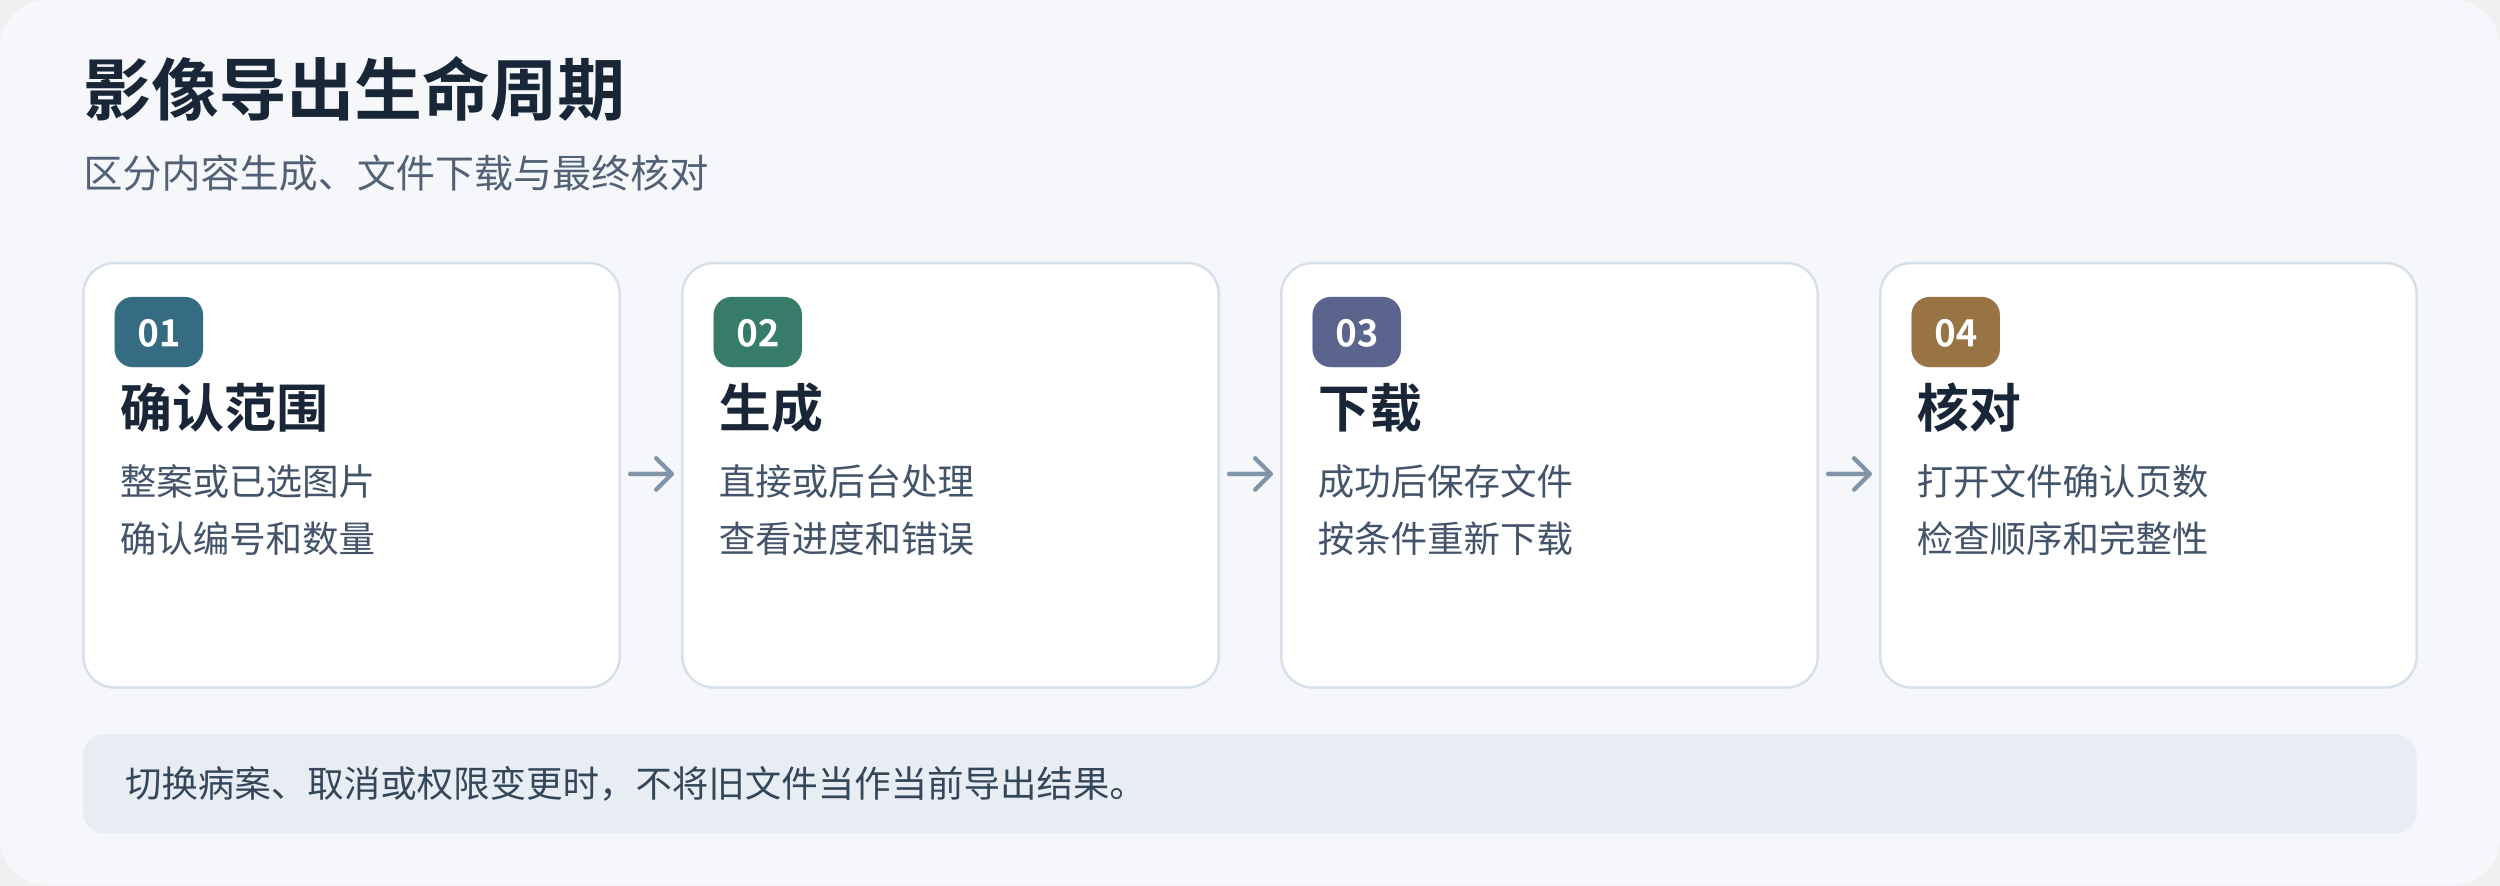
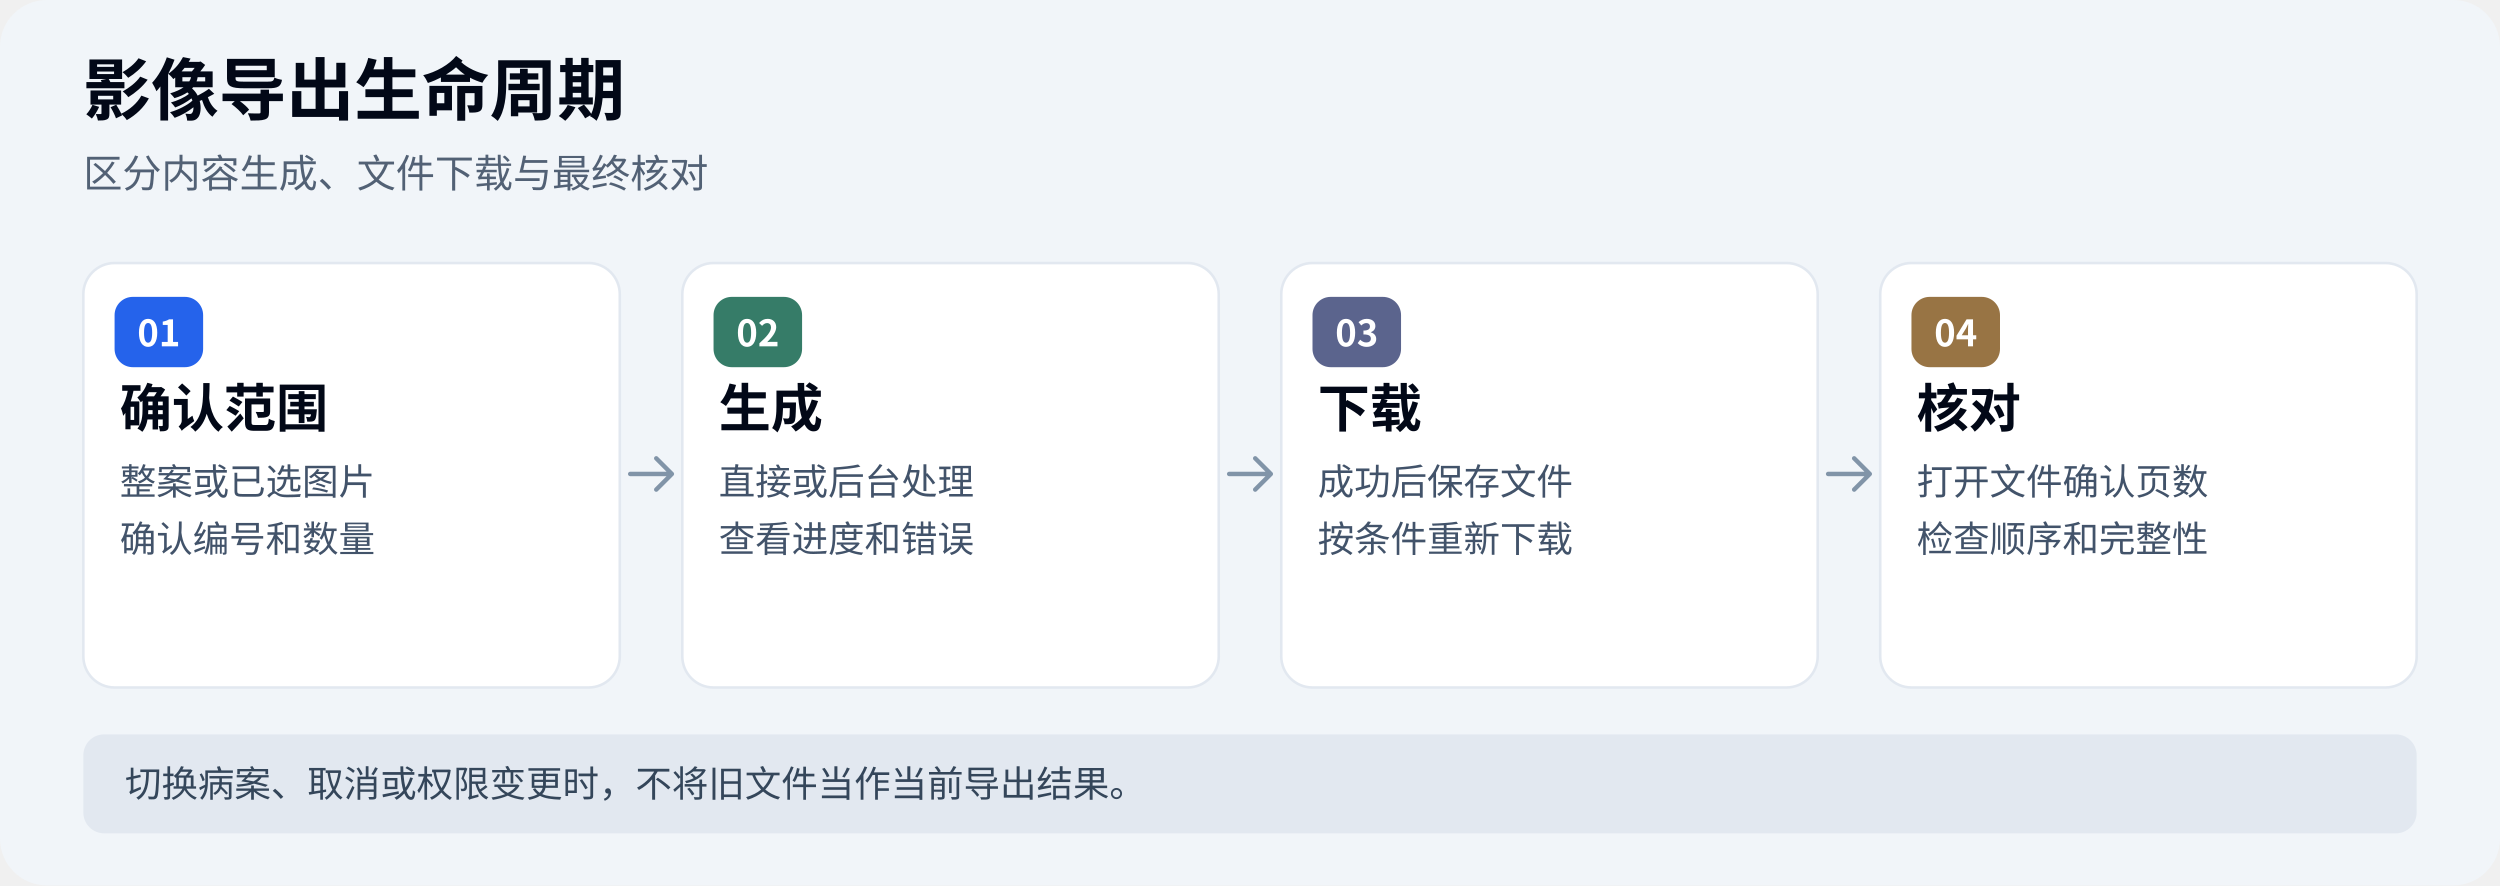
<svg xmlns="http://www.w3.org/2000/svg" viewBox="0 0 960 340" role="img" aria-labelledby="title desc">
-   <rect width="960" height="340" rx="18" fill="#f5f7fa" />
+   <rect width="960" height="340" rx="18" fill="#f1f5f9" />
  <g font-family="HarmonyOS Sans SC, Noto Sans CJK SC, PingFang SC, Microsoft YaHei, sans-serif">
-     <text x="32" y="44" font-size="26" font-weight="700" fill="#182638">影像导出生命周期</text>
+     <text x="32" y="44" font-size="26" font-weight="700" fill="#020817">影像导出生命周期</text>
    <text x="32" y="72" font-size="15" fill="#526175">区分内容生成、文件下载与最终核对</text>
-     <rect x="32.0" y="101" width="206.0" height="163" rx="12" fill="#ffffff" stroke="#d7e0e8" />
-     <rect x="44.0" y="114" width="34" height="27" rx="7" fill="#356c81" />
+     <rect x="32.0" y="101" width="206.0" height="163" rx="12" fill="#ffffff" stroke="#e2e8f0" />
+     <rect x="44.0" y="114" width="34" height="27" rx="7" fill="#2563eb" />
    <text x="61.0" y="133" font-size="14" font-weight="700" text-anchor="middle" fill="#fff">01</text>
-     <text x="46.0" y="164" font-size="20" font-weight="700" fill="#182638">确认范围</text>
+     <text x="46.0" y="164" font-size="20" font-weight="700" fill="#020817">确认范围</text>
    <text x="46.0" y="190" font-size="14" fill="#42536a">整案或已选图片</text>
    <text x="46.0" y="212" font-size="14" fill="#42536a">确认编号和数量</text>
    <path d="M242.0 182 h16 m-6 -6 6 6 -6 6" stroke="#8194a8" stroke-width="1.7" fill="none" stroke-linecap="round" stroke-linejoin="round" />
-     <rect x="262.0" y="101" width="206.0" height="163" rx="12" fill="#ffffff" stroke="#d7e0e8" />
+     <rect x="262.0" y="101" width="206.0" height="163" rx="12" fill="#ffffff" stroke="#e2e8f0" />
    <rect x="274.0" y="114" width="34" height="27" rx="7" fill="#367c68" />
    <text x="291.0" y="133" font-size="14" font-weight="700" text-anchor="middle" fill="#fff">02</text>
-     <text x="276.0" y="164" font-size="20" font-weight="700" fill="#182638">生成</text>
+     <text x="276.0" y="164" font-size="20" font-weight="700" fill="#020817">生成</text>
    <text x="276.0" y="190" font-size="14" fill="#42536a">直接或后台处理</text>
    <text x="276.0" y="212" font-size="14" fill="#42536a">查看进度和错误</text>
    <path d="M472.0 182 h16 m-6 -6 6 6 -6 6" stroke="#8194a8" stroke-width="1.7" fill="none" stroke-linecap="round" stroke-linejoin="round" />
-     <rect x="492.0" y="101" width="206.0" height="163" rx="12" fill="#ffffff" stroke="#d7e0e8" />
+     <rect x="492.0" y="101" width="206.0" height="163" rx="12" fill="#ffffff" stroke="#e2e8f0" />
    <rect x="504.0" y="114" width="34" height="27" rx="7" fill="#5b648d" />
    <text x="521.0" y="133" font-size="14" font-weight="700" text-anchor="middle" fill="#fff">03</text>
-     <text x="506.0" y="164" font-size="20" font-weight="700" fill="#182638">下载</text>
+     <text x="506.0" y="164" font-size="20" font-weight="700" fill="#020817">下载</text>
    <text x="506.0" y="190" font-size="14" fill="#42536a">成功后保存文件</text>
    <text x="506.0" y="212" font-size="14" fill="#42536a">按条件重新下载</text>
    <path d="M702.0 182 h16 m-6 -6 6 6 -6 6" stroke="#8194a8" stroke-width="1.7" fill="none" stroke-linecap="round" stroke-linejoin="round" />
-     <rect x="722.0" y="101" width="206.0" height="163" rx="12" fill="#ffffff" stroke="#d7e0e8" />
+     <rect x="722.0" y="101" width="206.0" height="163" rx="12" fill="#ffffff" stroke="#e2e8f0" />
    <rect x="734.0" y="114" width="34" height="27" rx="7" fill="#987444" />
    <text x="751.0" y="133" font-size="14" font-weight="700" text-anchor="middle" fill="#fff">04</text>
-     <text x="736.0" y="164" font-size="20" font-weight="700" fill="#182638">核对</text>
+     <text x="736.0" y="164" font-size="20" font-weight="700" fill="#020817">核对</text>
    <text x="736.0" y="190" font-size="14" fill="#42536a">打开文件确认页数</text>
    <text x="736.0" y="212" font-size="14" fill="#42536a">检查顺序和完整性</text>
-     <rect x="32" y="282" width="896" height="38" rx="8" fill="#e7edf2" />
+     <rect x="32" y="282" width="896" height="38" rx="8" fill="#e2e8f0" />
    <text x="48" y="306" font-size="14" fill="#34465a">切换病案、取消或权限变更时，不将旧文件当作当前导出结果。</text>
  </g>
</svg>
